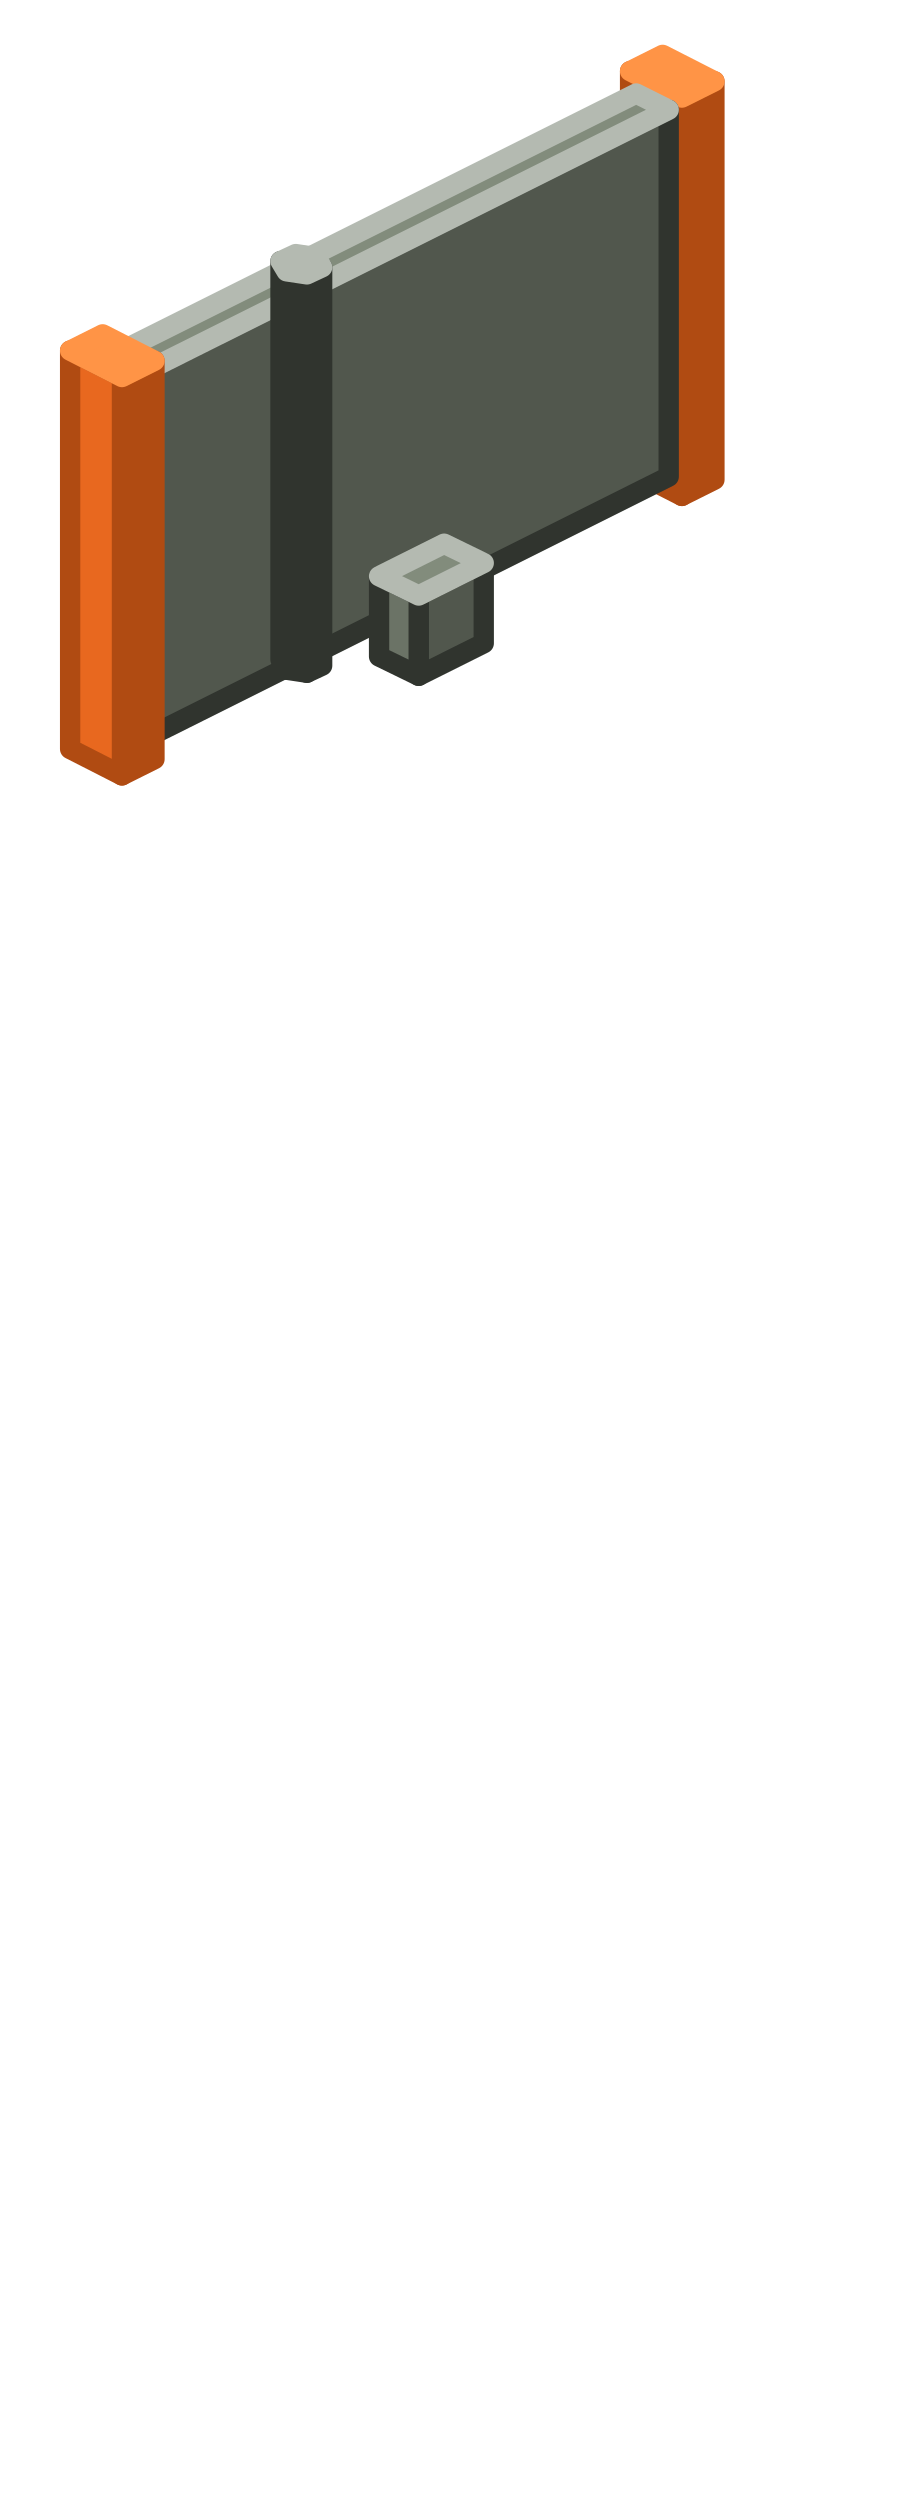
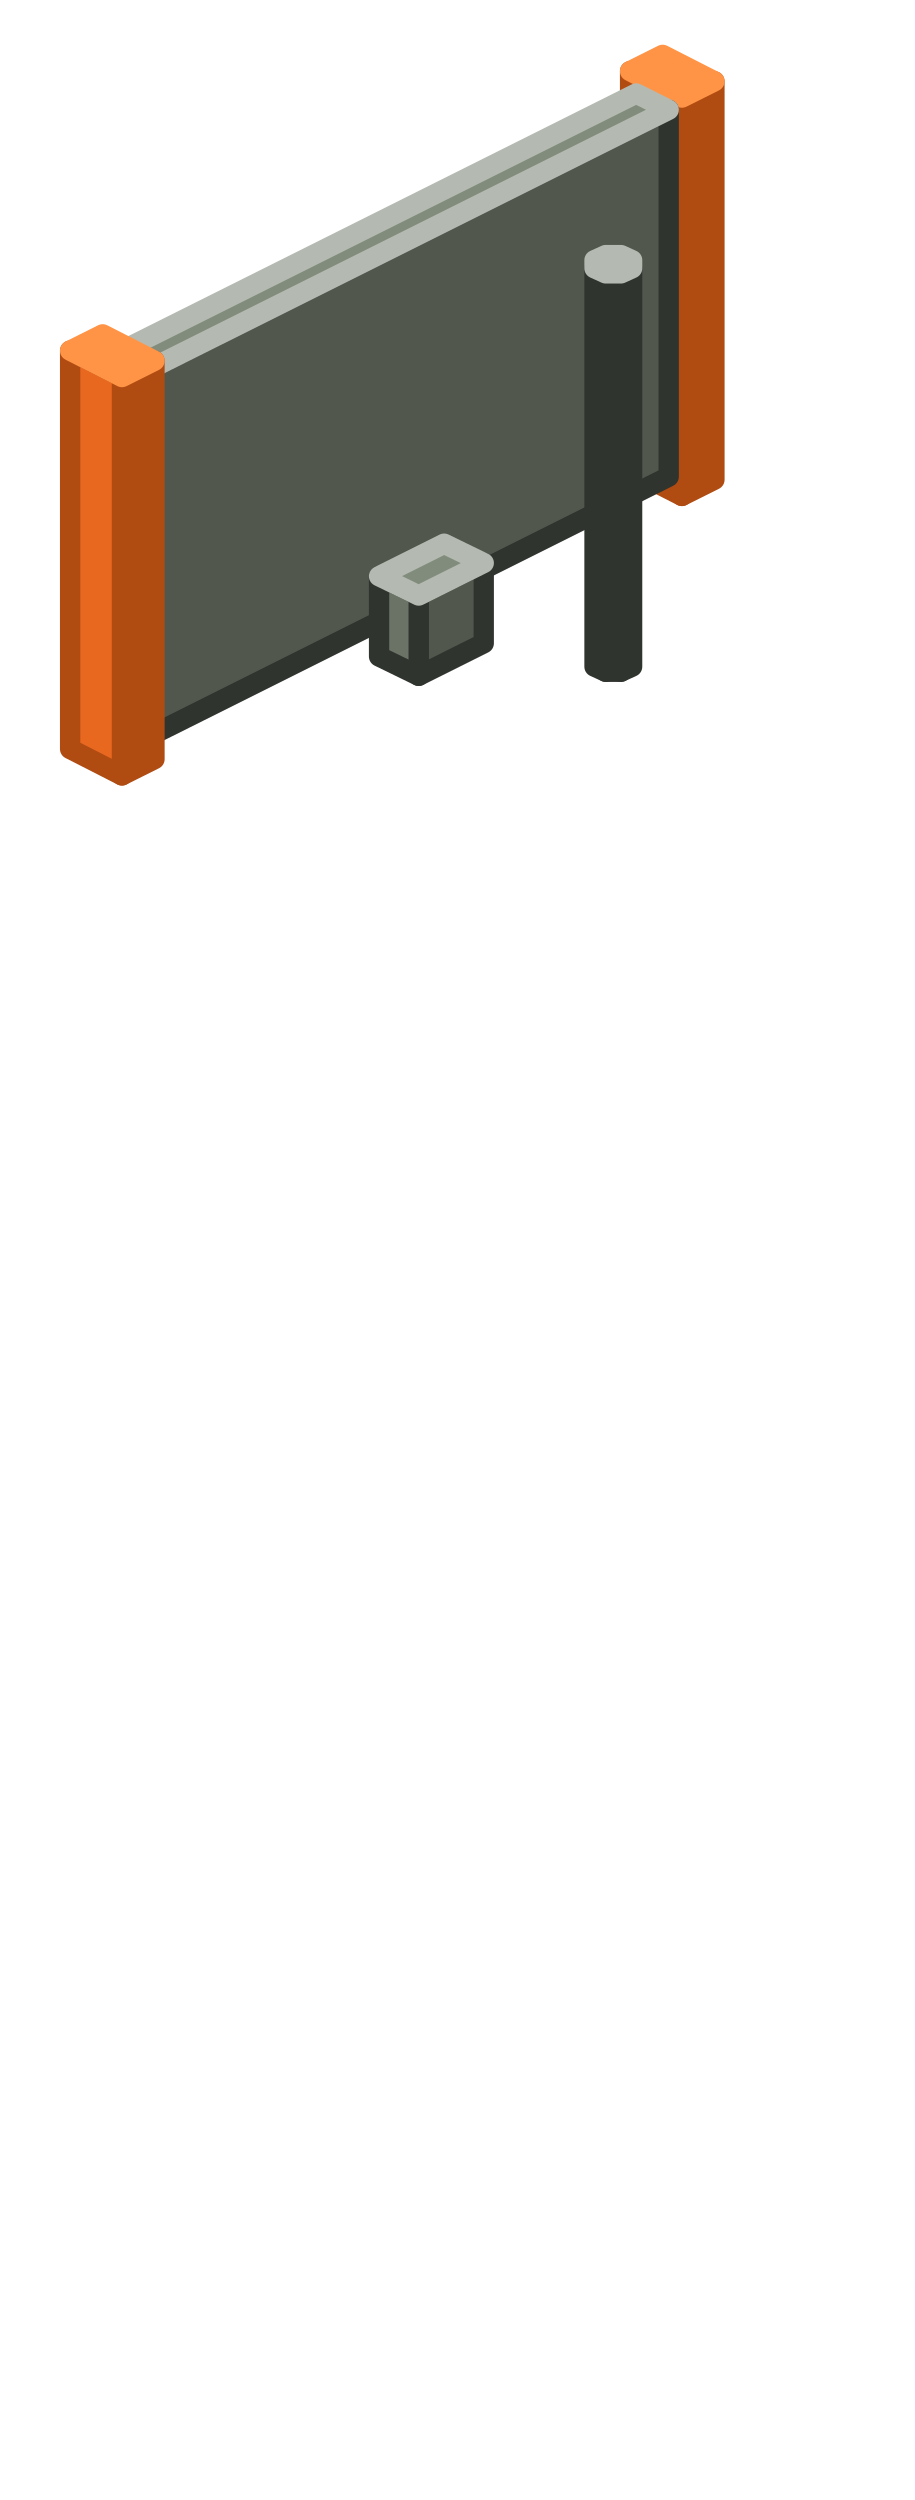
<svg xmlns="http://www.w3.org/2000/svg" width="90" height="246" viewBox="0 0 90 246">
  <g stroke-width="2" stroke-linejoin="round">
    <polygon points="70.3,47.2 67.1,48.8 67.1,9.6 70.3,8" fill="#B04B12" stroke="#B04B12" />
    <polygon points="67.1,48.8 62,46.2 62,7 67.1,9.6" fill="#E8681F" stroke="#B04B12" />
    <polygon points="65.2,5.4 70.3,8 67.1,9.6 62,7" fill="#FF9446" stroke="#FF9446" />
    <polygon points="60.7,41.5 13.3,65.2 13.3,59.7 60.7,36" fill="#2D302B" stroke="#1B1C1A" />
    <polygon points="13.3,65.2 11.4,64.2 11.4,58.8 13.3,59.7" fill="#3B3F39" stroke="#1B1C1A" />
    <polygon points="58.8,35.1 60.7,36 13.3,59.7 11.4,58.8" fill="#484D46" stroke="#919490" />
    <polygon points="60.7,31.3 13.3,55 13.3,49.5 60.7,25.8" fill="#2D302B" stroke="#1B1C1A" />
    <polygon points="13.3,55 11.4,54.1 11.4,48.6 13.3,49.5" fill="#3B3F39" stroke="#1B1C1A" />
    <polygon points="58.8,24.9 60.7,25.8 13.3,49.5 11.4,48.6" fill="#484D46" stroke="#919490" />
    <polygon points="60.7,21.1 13.3,44.8 13.3,39.3 60.7,15.7" fill="#2D302B" stroke="#1B1C1A" />
    <polygon points="13.3,44.8 11.4,43.9 11.4,38.4 13.3,39.3" fill="#3B3F39" stroke="#1B1C1A" />
    <polygon points="58.8,14.7 60.7,15.7 13.3,39.3 11.4,38.4" fill="#484D46" stroke="#919490" />
    <polygon points="65.8,46.9 14.6,72.5 14.6,36.4 65.8,10.8" fill="#51574D" stroke="#30342E" />
    <polygon points="14.6,72.5 11.4,70.9 11.4,34.8 14.6,36.4" fill="#6B7366" stroke="#30342E" />
    <polygon points="62.6,9.2 65.8,10.8 14.6,36.4 11.4,34.8" fill="#828C7C" stroke="#B4BAB1" />
    <polygon points="47.6,63.3 41.2,66.5 41.2,58.6 47.6,55.4" fill="#51574D" stroke="#30342E" />
    <polygon points="41.2,66.5 37.3,64.6 37.3,56.7 41.2,58.6" fill="#6B7366" stroke="#30342E" />
    <polygon points="43.7,53.5 47.6,55.4 41.2,58.6 37.3,56.7" fill="#828C7C" stroke="#B4BAB1" />
-     <polygon points="30.2,66.2 28.2,65.9 28.2,26.7 30.2,27" fill="#6B7366" stroke="#30342E" />
-     <polygon points="28.2,65.9 27.6,64.9 27.6,25.7 28.2,26.7" fill="#6B7366" stroke="#30342E" />
-     <polygon points="31.7,65.5 30.2,66.2 30.2,27 31.7,26.3" fill="#51574D" stroke="#30342E" />
-     <polygon points="30.2,27 28.2,26.7 27.6,25.7 29.1,25 31.1,25.3 31.7,26.3" fill="#828C7C" stroke="#B4BAB1" />
+     <polygon points="62.2,65.6 61.1,66.1 61.1,26.9 62.2,26.4" fill="#51574D" stroke="#30342E" />
+     <polygon points="61.1,66.1 59.6,66.1 59.6,26.9 61.1,26.9" fill="#6B7366" stroke="#30342E" />
+     <polygon points="59.6,66.1 58.5,65.6 58.5,26.4 59.6,26.9" fill="#6B7366" stroke="#30342E" />
+     <polygon points="59.6,25.1 61.1,25.1 62.2,25.6 62.2,26.4 61.1,26.9 59.6,26.9 58.5,26.4 58.5,25.6" fill="#828C7C" stroke="#B4BAB1" />
    <polygon points="15.2,74.7 12,76.3 12,37.1 15.2,35.5" fill="#B04B12" stroke="#B04B12" />
    <polygon points="12,76.3 6.9,73.7 6.9,34.5 12,37.1" fill="#E8681F" stroke="#B04B12" />
    <polygon points="10.1,32.9 15.2,35.5 12,37.1 6.9,34.5" fill="#FF9446" stroke="#FF9446" />
  </g>
</svg>
